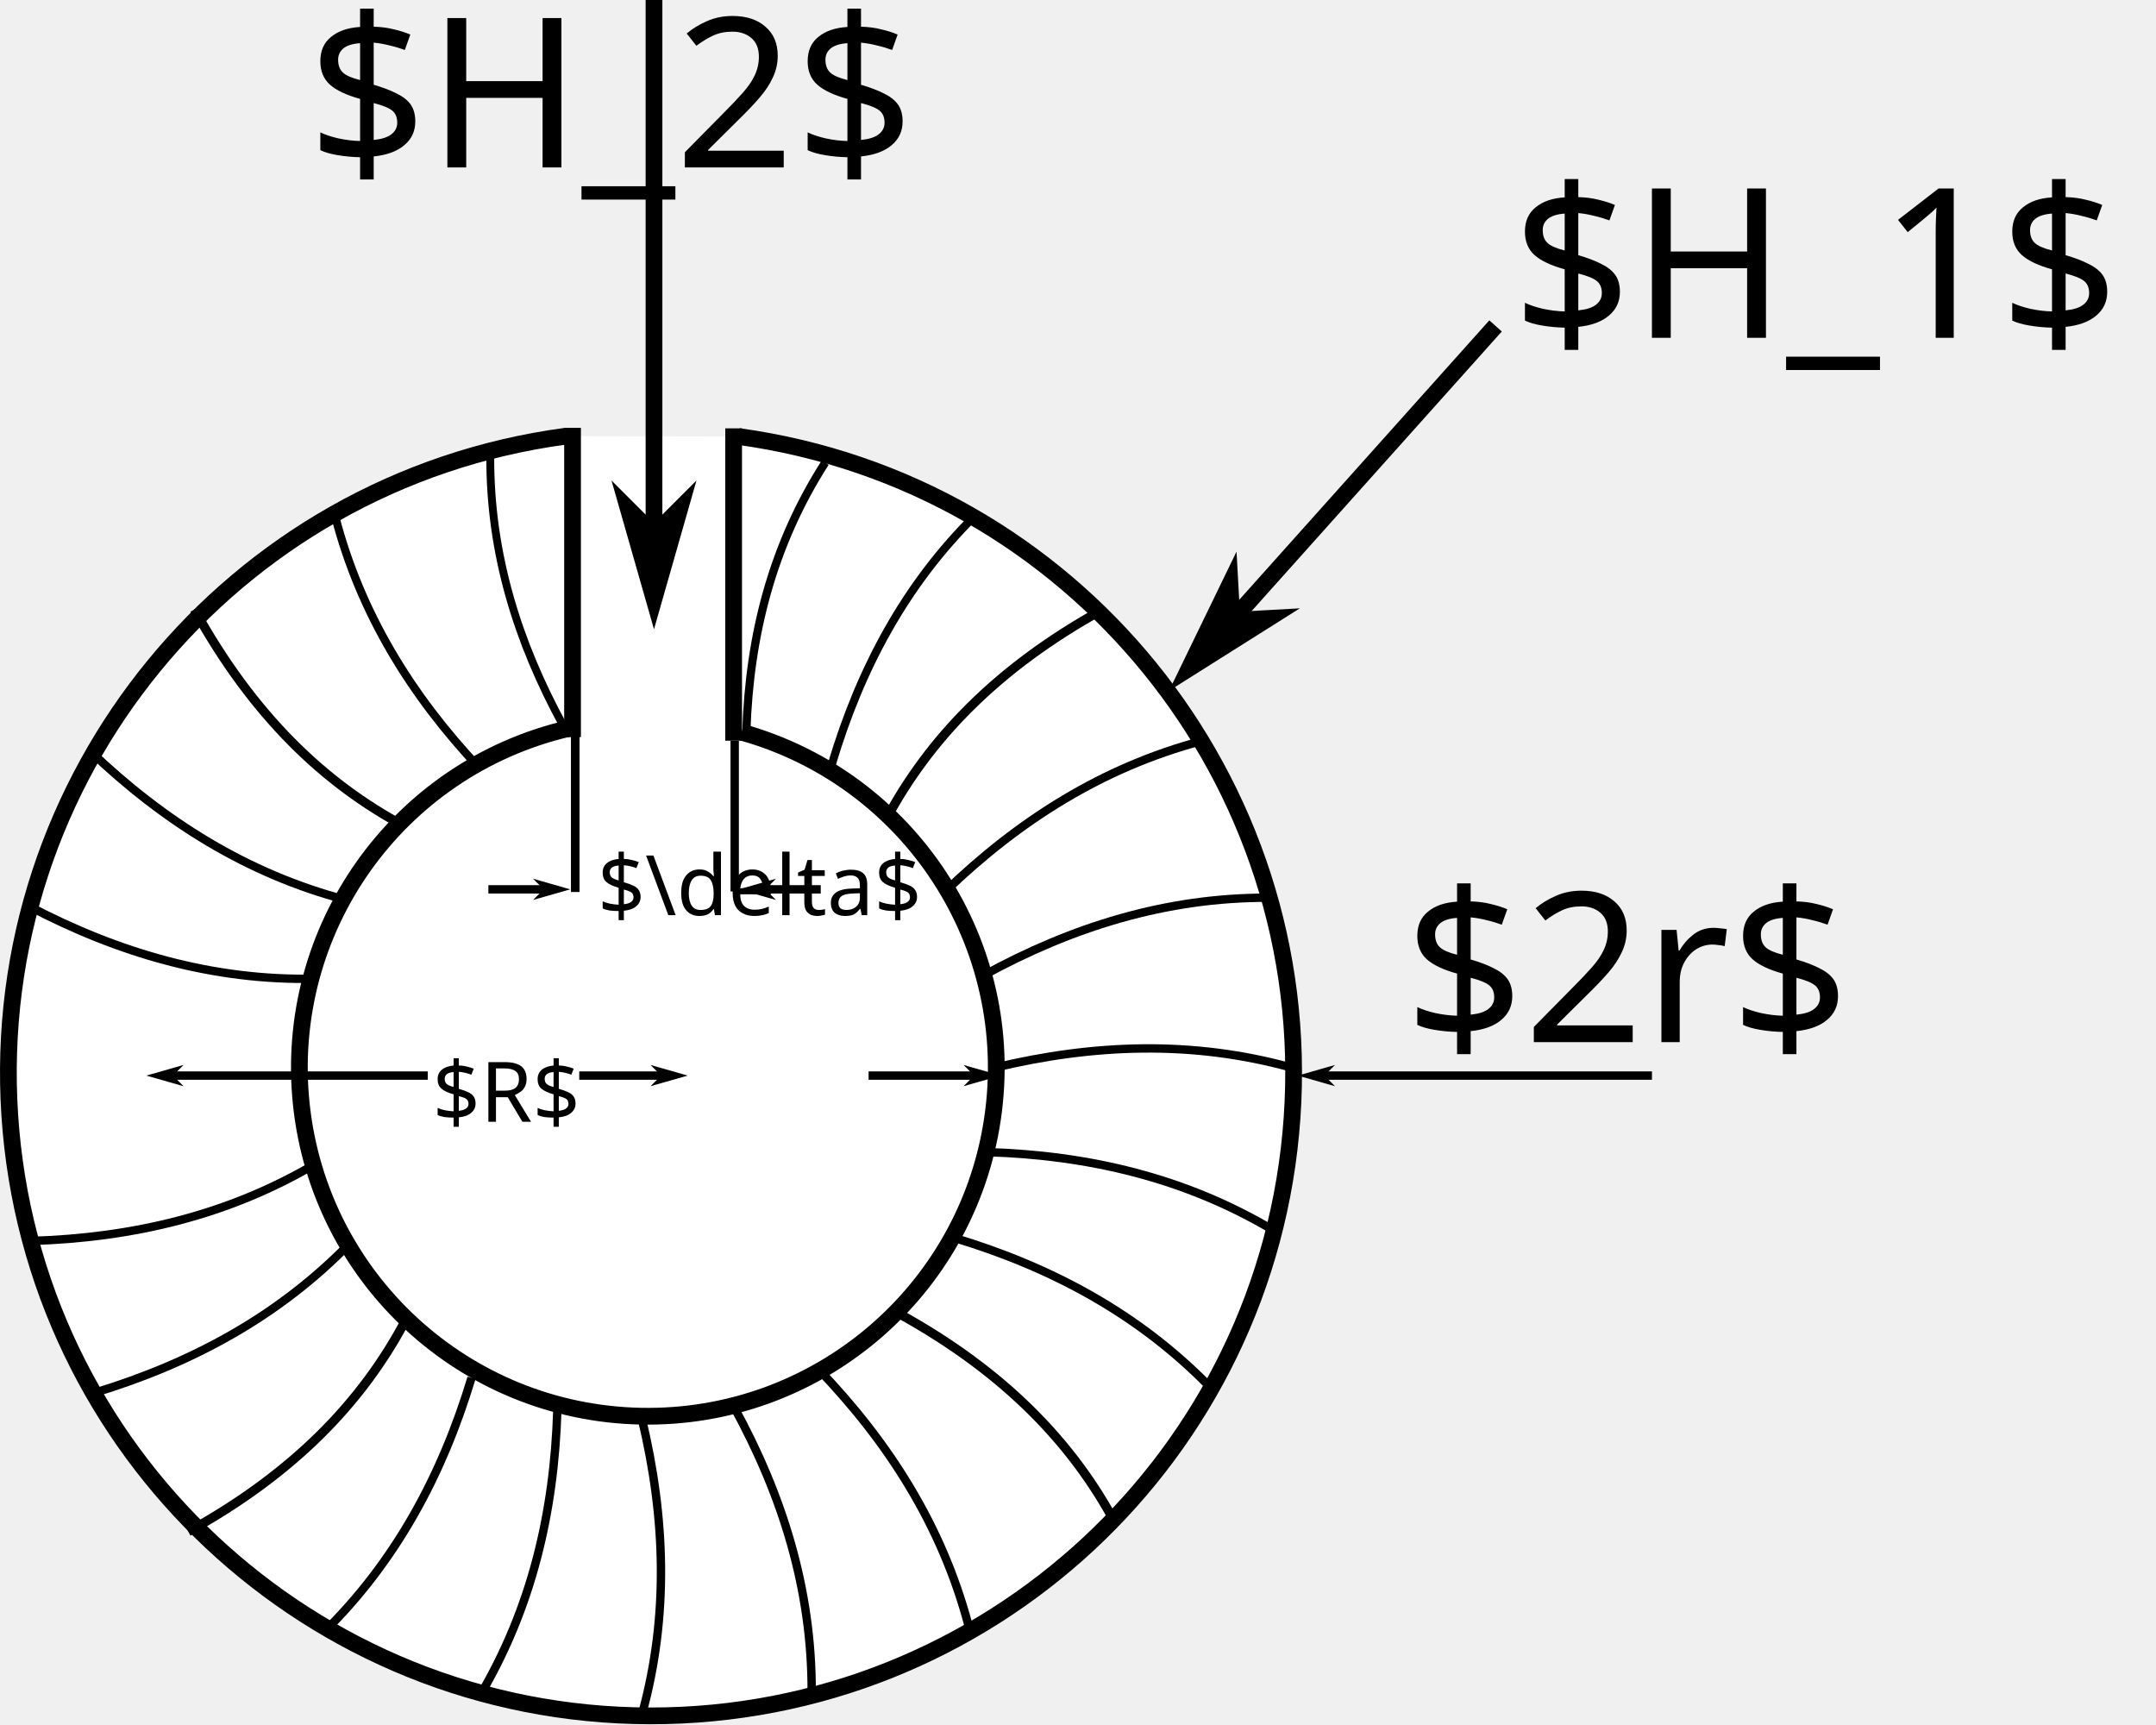
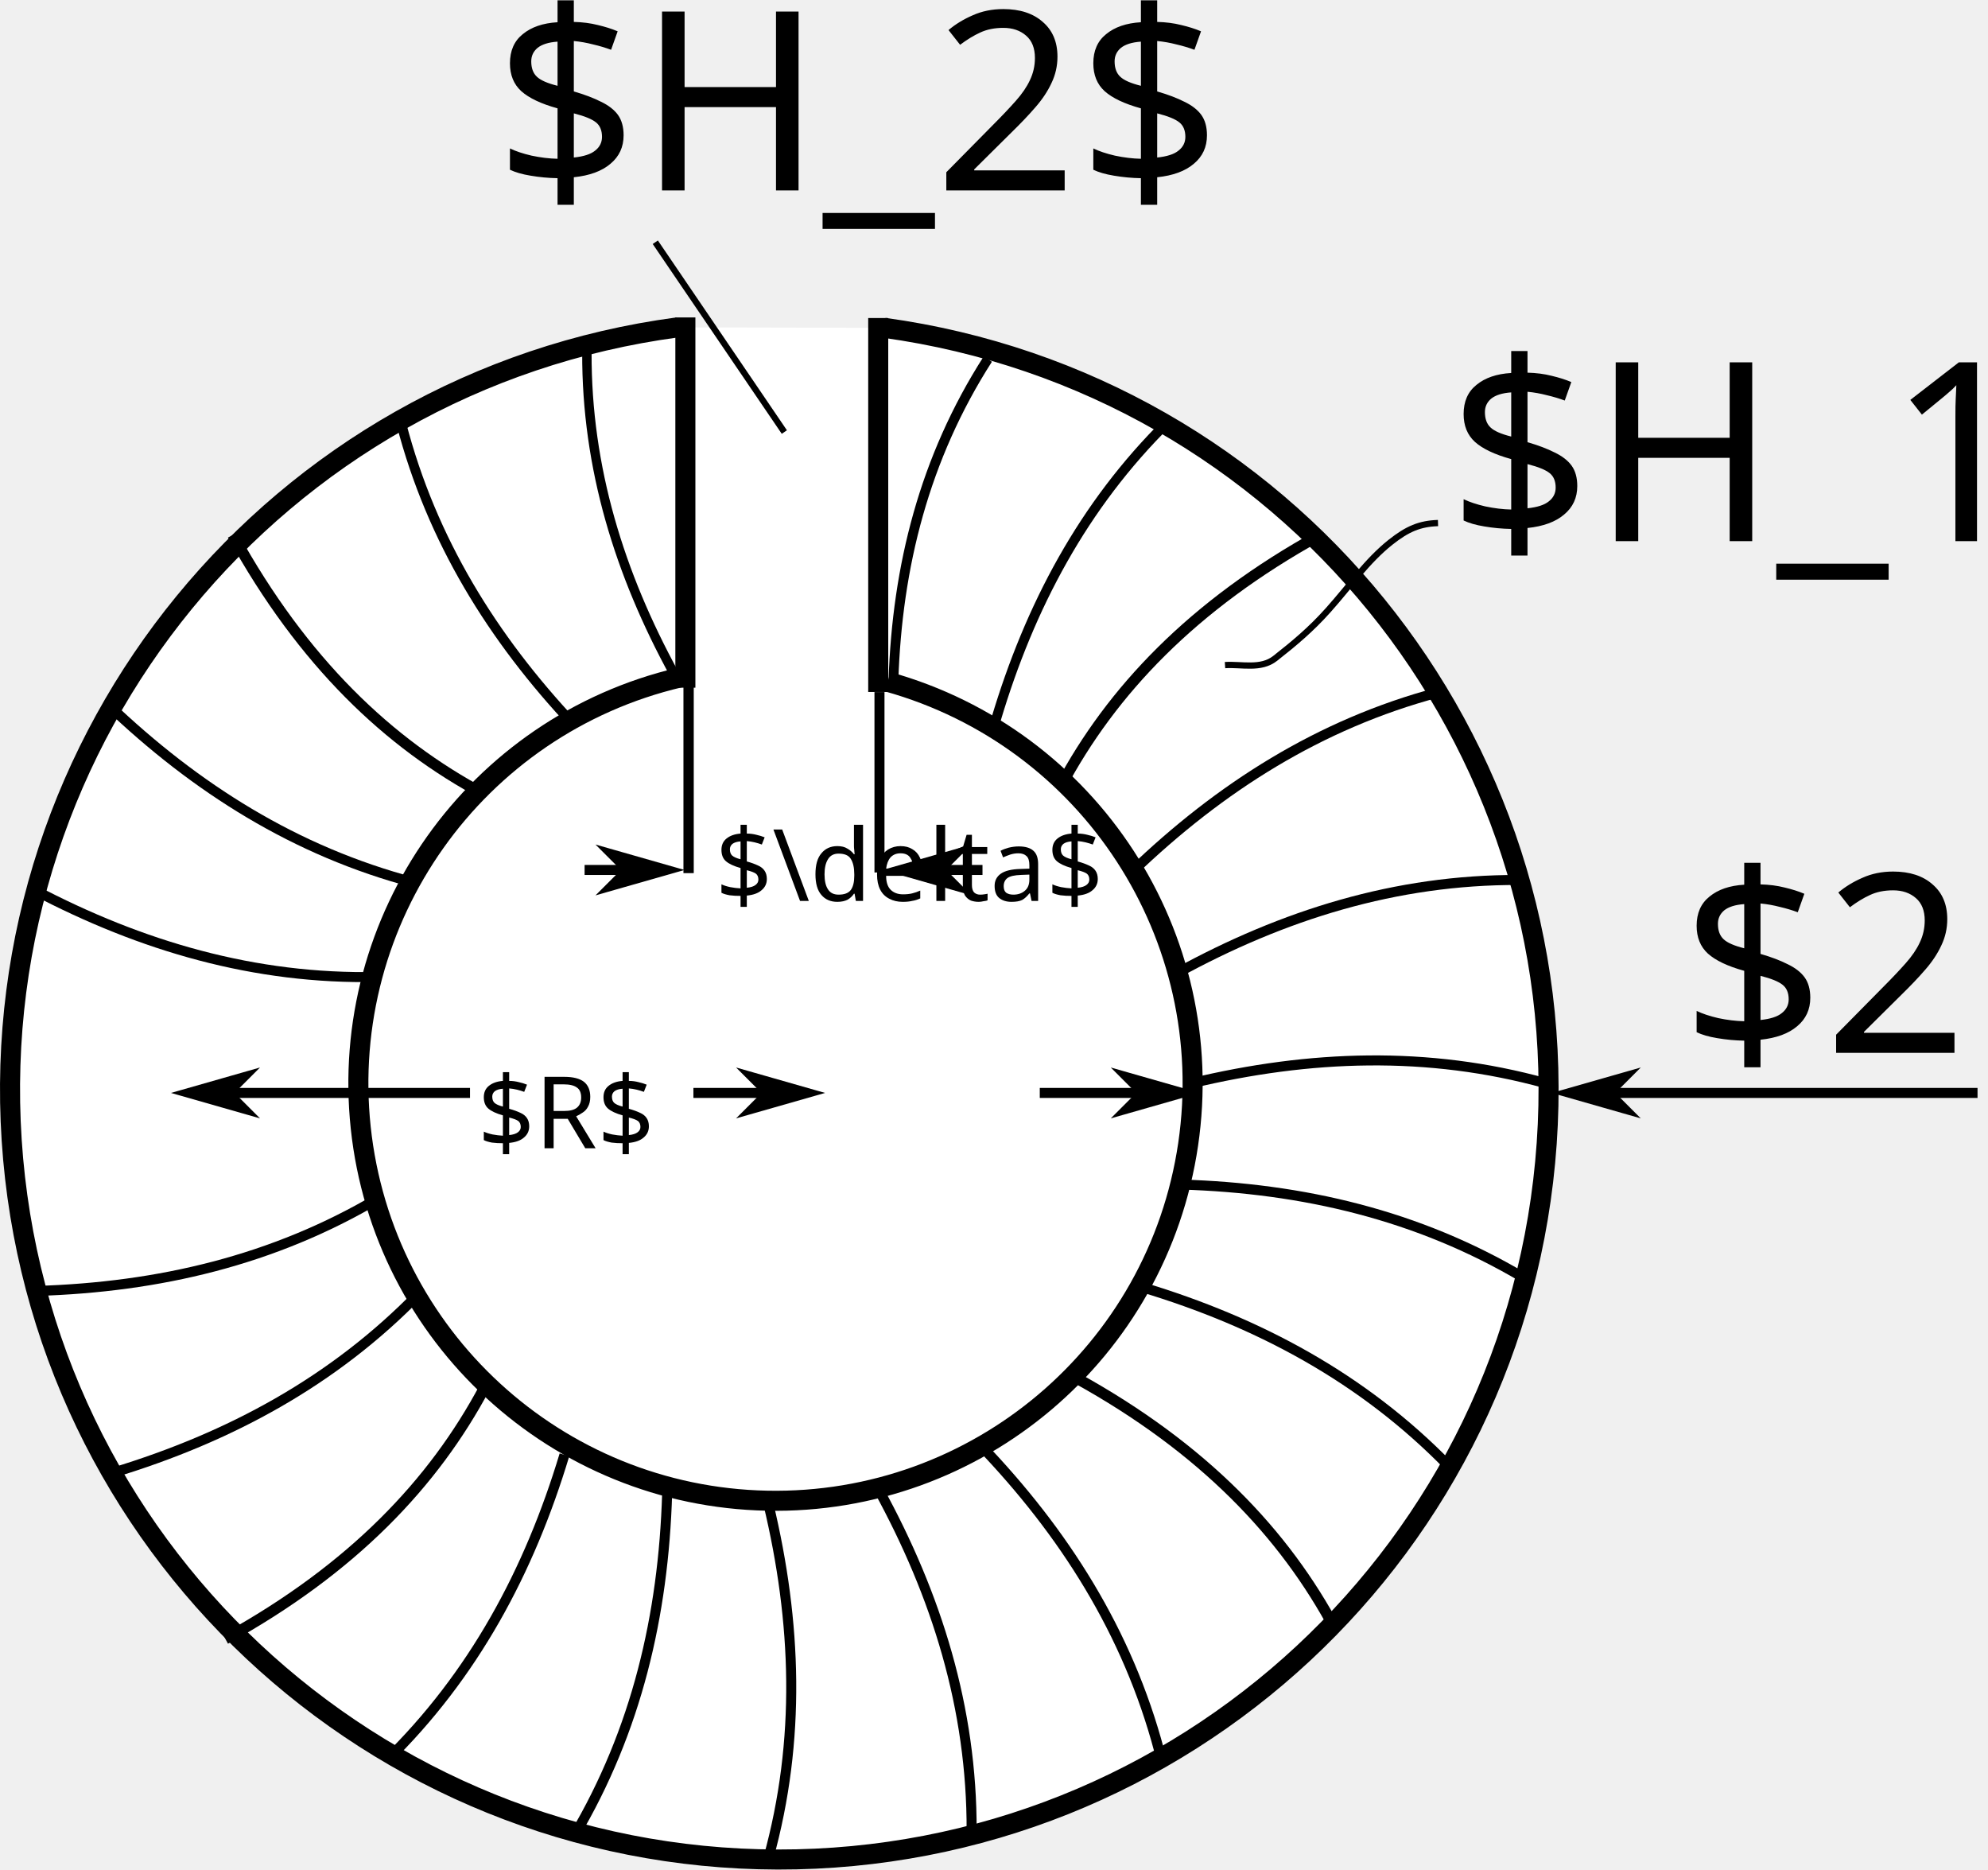
- <svg xmlns="http://www.w3.org/2000/svg" width="36.351mm" height="29.068mm" viewBox="0 0 128.802 102.997" id="svg11563" version="1.1">
+ <svg xmlns="http://www.w3.org/2000/svg" width="28mm" height="26.325mm" viewBox="0 0 99.213 93.277" id="svg11563" version="1.1">
  <defs id="defs11565">
+     <marker orient="auto" refY="0" refX="0" id="Arrow1Mend" style="overflow:visible">
+       <path id="path5326" d="M 0,0 5,-5 -12.5,0 5,5 0,0 Z" style="fill-rule:evenodd;stroke:#000000;stroke-width:1pt" transform="matrix(-0.4,0,0,-0.4,-4,0)" />
+     </marker>
+     <marker orient="auto" refY="0" refX="0" id="marker4906" style="overflow:visible">
+       <path id="path4305" d="M 0,0 5,-5 -12.5,0 5,5 0,0 Z" style="fill:#000000;fill-opacity:1;fill-rule:evenodd;stroke:#000000;stroke-width:1pt;stroke-opacity:1" transform="matrix(0.4,0,0,0.4,4,0)" />
+     </marker>
+     <marker orient="auto" refY="0" refX="0" id="marker4800" style="overflow:visible">
+       <path id="path4802" d="M 0,0 5,-5 -12.5,0 5,5 0,0 Z" style="fill:#000000;fill-opacity:1;fill-rule:evenodd;stroke:#000000;stroke-width:1pt;stroke-opacity:1" transform="matrix(-0.4,0,0,-0.4,-4,0)" />
+     </marker>
+     <marker orient="auto" refY="0" refX="0" id="marker4700" style="overflow:visible">
+       <path id="path4702" d="M 0,0 5,-5 -12.5,0 5,5 0,0 Z" style="fill:#000000;fill-opacity:1;fill-rule:evenodd;stroke:#000000;stroke-width:1pt;stroke-opacity:1" transform="matrix(-0.4,0,0,-0.4,-4,0)" />
+     </marker>
+     <marker style="overflow:visible" id="marker4654" refX="0" refY="0" orient="auto">
+       <path transform="matrix(-0.4,0,0,-0.4,-4,0)" style="fill:#000000;fill-opacity:1;fill-rule:evenodd;stroke:#000000;stroke-width:1pt;stroke-opacity:1" d="M 0,0 5,-5 -12.5,0 5,5 0,0 Z" id="path4656" />
+     </marker>
+     <marker orient="auto" refY="0" refX="0" id="marker4555" style="overflow:visible">
+       <path id="path4308" d="M 0,0 5,-5 -12.5,0 5,5 0,0 Z" style="fill:#000000;fill-opacity:1;fill-rule:evenodd;stroke:#000000;stroke-width:1pt;stroke-opacity:1" transform="matrix(-0.4,0,0,-0.4,-4,0)" />
+     </marker>
    <marker style="overflow:visible" id="marker14910" refX="0" refY="0" orient="auto">
      <path transform="matrix(-0.2,0,0,-0.2,-1.2,0)" style="fill:#000000;fill-opacity:1;fill-rule:evenodd;stroke:#000000;stroke-width:1pt;stroke-opacity:1" d="M 0,0 5,-5 -12.5,0 5,5 0,0 Z" id="path14912" />
    </marker>
    <marker style="overflow:visible" id="marker14698" refX="0" refY="0" orient="auto">
      <path transform="matrix(0.2,0,0,0.2,1.2,0)" style="fill:#000000;fill-opacity:1;fill-rule:evenodd;stroke:#000000;stroke-width:1pt;stroke-opacity:1" d="M 0,0 5,-5 -12.5,0 5,5 0,0 Z" id="path14700" />
-     </marker>
-     <marker orient="auto" refY="0" refX="0" id="Arrow1Sstart" style="overflow:visible">
-       <path id="path4239" d="M 0,0 5,-5 -12.5,0 5,5 0,0 Z" style="fill:#000000;fill-opacity:1;fill-rule:evenodd;stroke:#000000;stroke-width:1pt;stroke-opacity:1" transform="matrix(0.2,0,0,0.2,1.2,0)" />
    </marker>
    <marker orient="auto" refY="0" refX="0" id="Arrow1Mstart" style="overflow:visible">
      <path id="path4233" d="M 0,0 5,-5 -12.5,0 5,5 0,0 Z" style="fill:#000000;fill-opacity:1;fill-rule:evenodd;stroke:#000000;stroke-width:1pt;stroke-opacity:1" transform="matrix(0.4,0,0,0.4,4,0)" />
    </marker>
    <marker style="overflow:visible" id="marker13202" refX="0" refY="0" orient="auto">
      <path transform="matrix(-0.2,0,0,-0.2,-1.2,0)" style="fill:#000000;fill-opacity:1;fill-rule:evenodd;stroke:#000000;stroke-width:1pt;stroke-opacity:1" d="M 0,0 5,-5 -12.5,0 5,5 0,0 Z" id="path13204" />
    </marker>
-     <marker orient="auto" refY="0" refX="0" id="Arrow1Send" style="overflow:visible">
-       <path id="path4242" d="M 0,0 5,-5 -12.5,0 5,5 0,0 Z" style="fill:#000000;fill-opacity:1;fill-rule:evenodd;stroke:#000000;stroke-width:1pt;stroke-opacity:1" transform="matrix(-0.2,0,0,-0.2,-1.2,0)" />
-     </marker>
    <marker style="overflow:visible" id="marker12449" refX="0" refY="0" orient="auto">
      <path transform="matrix(-0.4,0,0,-0.4,-4,0)" style="fill:#000000;fill-opacity:1;fill-rule:evenodd;stroke:#000000;stroke-width:1pt;stroke-opacity:1" d="M 0,0 5,-5 -12.5,0 5,5 0,0 Z" id="path12451" />
-     </marker>
-     <marker orient="auto" refY="0" refX="0" id="Arrow1Mend" style="overflow:visible">
-       <path id="path4236" d="M 0,0 5,-5 -12.5,0 5,5 0,0 Z" style="fill:#000000;fill-opacity:1;fill-rule:evenodd;stroke:#000000;stroke-width:1pt;stroke-opacity:1" transform="matrix(-0.4,0,0,-0.4,-4,0)" />
    </marker>
    <marker orient="auto" refY="0" refX="0" id="Arrow1Lend" style="overflow:visible">
      <path id="path4230" d="M 0,0 5,-5 -12.5,0 5,5 0,0 Z" style="fill:#000000;fill-opacity:1;fill-rule:evenodd;stroke:#000000;stroke-width:1pt;stroke-opacity:1" transform="matrix(-0.8,0,0,-0.8,-10,0)" />
    </marker>
    <marker orient="auto" refY="0" refX="0" id="Arrow1Send-8" style="overflow:visible">
      <path id="path4242-9" d="M 0,0 5,-5 -12.5,0 5,5 0,0 Z" style="fill:#000000;fill-opacity:1;fill-rule:evenodd;stroke:#000000;stroke-width:1pt;stroke-opacity:1" transform="matrix(-0.2,0,0,-0.2,-1.2,0)" />
    </marker>
    <marker style="overflow:visible" id="marker14910-5" refX="0" refY="0" orient="auto">
      <path transform="matrix(-0.2,0,0,-0.2,-1.2,0)" style="fill:#000000;fill-opacity:1;fill-rule:evenodd;stroke:#000000;stroke-width:1pt;stroke-opacity:1" d="M 0,0 5,-5 -12.5,0 5,5 0,0 Z" id="path14912-0" />
    </marker>
  </defs>
-   <g id="layer1" transform="translate(-286.1088,-81.1122)">
+   <g id="layer1" transform="translate(-286.1088,-90.83277)">
    <path style="opacity:1;fill:#ffffff;fill-opacity:1;stroke:#000000;stroke-width:1;stroke-linejoin:miter;stroke-miterlimit:4;stroke-dasharray:none;stroke-dashoffset:0;stroke-opacity:1" id="path8816-9" transform="scale(1,-1)" d="m 319.924,-107.166 a 38.39,38.39 0 0 1 -33.232,-40.557 38.39,38.39 0 0 1 38.228,-35.886 38.39,38.39 0 0 1 38.378,35.725 38.39,38.39 0 0 1 -33.061,40.696" />
    <path style="opacity:1;fill:#ffffff;fill-opacity:1;stroke:#000000;stroke-width:1;stroke-linejoin:miter;stroke-miterlimit:4;stroke-dasharray:none;stroke-dashoffset:0;stroke-opacity:1" id="path8816-8" transform="scale(1,-1)" d="m 320.027,-124.637 a 20.816,20.816 0 0 1 -15.916,-22.457 20.816,20.816 0 0 1 20.278,-18.613 20.816,20.816 0 0 1 21.015,17.777 20.816,20.816 0 0 1 -14.994,23.083" />
    <path style="fill:none;fill-rule:evenodd;stroke:#000000;stroke-width:0.5;stroke-linecap:butt;stroke-linejoin:miter;stroke-miterlimit:4;stroke-dasharray:none;stroke-opacity:1" d="m 345.572,144.881 c 5.893,-1.411 11.786,-1.629 17.678,0" id="path8839-7" />
    <path style="fill:none;fill-rule:evenodd;stroke:#000000;stroke-width:0.5;stroke-linecap:butt;stroke-linejoin:miter;stroke-miterlimit:4;stroke-dasharray:none;stroke-opacity:1" d="m 344.832,139.394 c 5.313,-2.914 10.94,-4.676 17.054,-4.657" id="path8839-3-6" />
    <path style="fill:none;fill-rule:evenodd;stroke:#000000;stroke-width:0.5;stroke-linecap:butt;stroke-linejoin:miter;stroke-miterlimit:4;stroke-dasharray:none;stroke-opacity:1" d="m 342.621,134.32 c 4.37,-4.197 9.345,-7.364 15.252,-8.939" id="path8839-36-1" />
    <path style="fill:none;fill-rule:evenodd;stroke:#000000;stroke-width:0.5;stroke-linecap:butt;stroke-linejoin:miter;stroke-miterlimit:4;stroke-dasharray:none;stroke-opacity:1" d="m 345.069,149.933 c 6.057,0.184 11.8,1.521 17.059,4.638" id="path8839-5-2" />
    <path style="fill:none;fill-rule:evenodd;stroke:#000000;stroke-width:0.5;stroke-linecap:butt;stroke-linejoin:miter;stroke-miterlimit:4;stroke-dasharray:none;stroke-opacity:1" d="m 343.126,155.059 c 5.801,1.749 11.001,4.53 15.271,8.906" id="path8839-5-3-9" />
    <path style="fill:none;fill-rule:evenodd;stroke:#000000;stroke-width:0.5;stroke-linecap:butt;stroke-linejoin:miter;stroke-miterlimit:4;stroke-dasharray:none;stroke-opacity:1" d="m 287.96,155.24 c 6.057,-0.185 11.8,-1.523 17.058,-4.641" id="path8839-9-6-3" />
    <path style="fill:none;fill-rule:evenodd;stroke:#000000;stroke-width:0.5;stroke-linecap:butt;stroke-linejoin:miter;stroke-miterlimit:4;stroke-dasharray:none;stroke-opacity:1" d="m 291.773,164.304 c 5.797,-1.763 10.991,-4.556 15.251,-8.941" id="path8839-9-6-2-1" />
    <path style="fill:none;fill-rule:evenodd;stroke:#000000;stroke-width:0.5;stroke-linecap:butt;stroke-linejoin:miter;stroke-miterlimit:4;stroke-dasharray:none;stroke-opacity:1" d="m 287.8,135.224 c 5.364,2.819 11.022,4.48 17.134,4.352" id="path8839-9-1-9" />
    <path style="fill:none;fill-rule:evenodd;stroke:#000000;stroke-width:0.5;stroke-linecap:butt;stroke-linejoin:miter;stroke-miterlimit:4;stroke-dasharray:none;stroke-opacity:1" d="m 291.499,125.979 c 4.383,4.184 9.368,7.335 15.28,8.891" id="path8839-9-1-2-4" />
    <path style="fill:none;fill-rule:evenodd;stroke:#000000;stroke-width:0.5;stroke-linecap:butt;stroke-linejoin:miter;stroke-miterlimit:4;stroke-dasharray:none;stroke-opacity:1" d="m 324.455,165.864 c 1.411,5.893 1.629,11.786 0,17.678" id="path8839-7-7" />
    <path style="fill:none;fill-rule:evenodd;stroke:#000000;stroke-width:0.5;stroke-linecap:butt;stroke-linejoin:miter;stroke-miterlimit:4;stroke-dasharray:none;stroke-opacity:1" d="m 329.942,165.124 c 2.914,5.313 4.676,10.94 4.657,17.054" id="path8839-3-6-4" />
    <path style="fill:none;fill-rule:evenodd;stroke:#000000;stroke-width:0.5;stroke-linecap:butt;stroke-linejoin:miter;stroke-miterlimit:4;stroke-dasharray:none;stroke-opacity:1" d="m 335.017,162.914 c 4.197,4.37 7.364,9.345 8.939,15.252" id="path8839-36-1-4" />
    <path style="fill:none;fill-rule:evenodd;stroke:#000000;stroke-width:0.5;stroke-linecap:butt;stroke-linejoin:miter;stroke-miterlimit:4;stroke-dasharray:none;stroke-opacity:1" d="m 319.403,165.361 c -0.184,6.057 -1.521,11.8 -4.638,17.059" id="path8839-5-2-3" />
    <path style="fill:none;fill-rule:evenodd;stroke:#000000;stroke-width:0.5;stroke-linecap:butt;stroke-linejoin:miter;stroke-miterlimit:4;stroke-dasharray:none;stroke-opacity:1" d="m 314.278,163.419 c -1.749,5.801 -4.53,11.001 -8.906,15.271" id="path8839-5-3-9-0" />
    <path style="fill:none;fill-rule:evenodd;stroke:#000000;stroke-width:0.469;stroke-linecap:butt;stroke-linejoin:miter;stroke-miterlimit:4;stroke-dasharray:none;stroke-opacity:1" d="m 319.761,124.464 c -2.73,-4.993 -4.381,-10.282 -4.363,-16.027" id="path8839-3-6-6" />
    <path style="fill:none;fill-rule:evenodd;stroke:#000000;stroke-width:0.486;stroke-linecap:butt;stroke-linejoin:miter;stroke-miterlimit:4;stroke-dasharray:none;stroke-opacity:1" d="m 314.732,126.97 c -4.036,-4.296 -7.081,-9.185 -8.594,-14.992" id="path8839-36-1-8" />
    <path style="fill:none;fill-rule:evenodd;stroke:#000000;stroke-width:0.488;stroke-linecap:butt;stroke-linejoin:miter;stroke-miterlimit:4;stroke-dasharray:none;stroke-opacity:1" d="m 330.697,124.781 c 0.187,-5.692 1.544,-11.089 4.708,-16.031" id="path8839-5-2-8" />
    <path style="fill:none;fill-rule:evenodd;stroke:#000000;stroke-width:0.483;stroke-linecap:butt;stroke-linejoin:miter;stroke-miterlimit:4;stroke-dasharray:none;stroke-opacity:1" d="m 335.815,126.73 c 1.682,-5.635 4.356,-10.686 8.563,-14.834" id="path8839-5-3-9-4" />
    <path style="fill:none;fill-rule:evenodd;stroke:#000000;stroke-width:0.546;stroke-linecap:butt;stroke-linejoin:miter;stroke-miterlimit:4;stroke-dasharray:none;stroke-opacity:1" d="m 310.298,160.053 c -2.542,4.768 -6.583,9.041 -12.942,12.55" id="path8839-5-3-9-0-3" />
    <path style="fill:none;fill-rule:evenodd;stroke:#000000;stroke-width:0.546;stroke-linecap:butt;stroke-linejoin:miter;stroke-miterlimit:4;stroke-dasharray:none;stroke-opacity:1" d="m 310.274,130.464 c -4.768,-2.542 -9.041,-6.583 -12.55,-12.942" id="path8839-5-3-9-0-3-4" />
    <path style="fill:none;fill-rule:evenodd;stroke:#000000;stroke-width:0.546;stroke-linecap:butt;stroke-linejoin:miter;stroke-miterlimit:4;stroke-dasharray:none;stroke-opacity:1" d="m 339.038,130.075 c 2.542,-4.768 6.583,-9.041 12.942,-12.55" id="path8839-5-3-9-0-3-2" />
    <path style="fill:none;fill-rule:evenodd;stroke:#000000;stroke-width:0.546;stroke-linecap:butt;stroke-linejoin:miter;stroke-miterlimit:4;stroke-dasharray:none;stroke-opacity:1" d="m 352.76,172.133 c -2.542,-4.768 -6.583,-9.041 -12.942,-12.55" id="path8839-5-3-9-0-3-0" />
-     <path style="fill:none;fill-rule:evenodd;stroke:#000000;stroke-width:1;stroke-linecap:butt;stroke-linejoin:miter;stroke-miterlimit:4;stroke-dasharray:none;stroke-opacity:1;marker-start:url(#Arrow1Mstart)" d="m 357.26,120.91 18.196,-20.329" id="path12372-6" />
-     <path style="fill:none;fill-rule:evenodd;stroke:#000000;stroke-width:1;stroke-linecap:butt;stroke-linejoin:miter;stroke-miterlimit:4;stroke-dasharray:none;stroke-opacity:1;marker-end:url(#Arrow1Mend)" d="m 325.179,81.112 0,35.617" id="path12389" />
-     <text xml:space="preserve" style="font-style:normal;font-weight:normal;font-size:12.5px;line-height:125%;font-family:sans-serif;letter-spacing:0px;word-spacing:0px;fill:#000000;fill-opacity:1;stroke:none;stroke-width:1px;stroke-linecap:butt;stroke-linejoin:miter;stroke-opacity:1" x="304.464" y="91.112" id="text12437">
-       <tspan id="tspan12439" x="304.464" y="91.112">$H_2$</tspan>
+     <text xml:space="preserve" style="font-style:normal;font-weight:normal;font-size:12.5px;line-height:125%;font-family:sans-serif;letter-spacing:0px;word-spacing:0px;fill:#000000;fill-opacity:1;stroke:none;stroke-width:1px;stroke-linecap:butt;stroke-linejoin:miter;stroke-opacity:1" x="310.778" y="100.33" id="text12437">
+       <tspan id="tspan12439" x="310.778" y="100.33">$H_2$</tspan>
    </text>
-     <path style="fill:none;fill-rule:evenodd;stroke:#000000;stroke-width:0.5;stroke-linecap:butt;stroke-linejoin:miter;stroke-miterlimit:4;stroke-dasharray:none;stroke-opacity:1;marker-end:url(#Arrow1Send)" d="m 338,145.362 7.001,0" id="path12441" />
-     <path style="fill:none;fill-rule:evenodd;stroke:#000000;stroke-width:0.5;stroke-linecap:butt;stroke-linejoin:miter;stroke-miterlimit:4;stroke-dasharray:none;stroke-opacity:1;marker-end:url(#Arrow1Send-8)" d="m 384.799,145.362 -20.263,0" id="path12441-2" />
+     <path style="fill:none;fill-rule:evenodd;stroke:#000000;stroke-width:0.5;stroke-linecap:butt;stroke-linejoin:miter;stroke-miterlimit:4;stroke-dasharray:none;stroke-opacity:1;marker-end:url(#marker4654)" d="m 338,145.362 7.001,0" id="path12441" />
+     <path style="fill:none;fill-rule:evenodd;stroke:#000000;stroke-width:0.5;stroke-linecap:butt;stroke-linejoin:miter;stroke-miterlimit:4;stroke-dasharray:none;stroke-opacity:1;marker-end:url(#marker4700)" d="m 384.799,145.362 -20.263,0" id="path12441-2" />
    <text xml:space="preserve" style="font-style:normal;font-weight:normal;font-size:12.5px;line-height:125%;font-family:sans-serif;letter-spacing:0px;word-spacing:0px;fill:#000000;fill-opacity:1;stroke:none;stroke-width:1px;stroke-linecap:butt;stroke-linejoin:miter;stroke-opacity:1" x="370" y="143.362" id="text13182">
      <tspan id="tspan13184" x="370" y="143.362">$2r$</tspan>
    </text>
-     <path style="fill:none;fill-rule:evenodd;stroke:#000000;stroke-width:0.5;stroke-linecap:butt;stroke-linejoin:miter;stroke-miterlimit:4;stroke-dasharray:none;stroke-opacity:1;marker-start:url(#Arrow1Sstart)" d="m 295.746,145.362 15.918,0" id="path13192" />
-     <path style="fill:none;fill-rule:evenodd;stroke:#000000;stroke-width:0.5;stroke-linecap:butt;stroke-linejoin:miter;stroke-miterlimit:4;stroke-dasharray:none;stroke-opacity:1;marker-end:url(#marker13202)" d="m 320.714,145.362 5.587,0" id="path13194" />
-     <text xml:space="preserve" style="font-style:normal;font-weight:normal;font-size:5px;line-height:125%;font-family:sans-serif;letter-spacing:0px;word-spacing:0px;fill:#000000;fill-opacity:1;stroke:none;stroke-width:1px;stroke-linecap:butt;stroke-linejoin:miter;stroke-opacity:1" x="311.941" y="148.124" id="text13924">
-       <tspan id="tspan13926" x="311.941" y="148.124">$R$</tspan>
+     <path style="fill:none;fill-rule:evenodd;stroke:#000000;stroke-width:0.5;stroke-linecap:butt;stroke-linejoin:miter;stroke-miterlimit:4;stroke-dasharray:none;stroke-opacity:1;marker-start:url(#marker4906)" d="m 295.627,145.362 13.938,0" id="path13192" />
+     <path style="fill:none;fill-rule:evenodd;stroke:#000000;stroke-width:0.5;stroke-linecap:butt;stroke-linejoin:miter;stroke-miterlimit:4;stroke-dasharray:none;stroke-opacity:1;marker-end:url(#marker4800)" d="m 320.714,145.362 5.587,0" id="path13194" />
+     <text xml:space="preserve" style="font-style:normal;font-weight:normal;font-size:5px;line-height:125%;font-family:sans-serif;letter-spacing:0px;word-spacing:0px;fill:#000000;fill-opacity:1;stroke:none;stroke-width:1px;stroke-linecap:butt;stroke-linejoin:miter;stroke-opacity:1" x="309.941" y="148.124" id="text13924">
+       <tspan id="tspan13926" x="309.941" y="148.124">$R$</tspan>
    </text>
-     <text xml:space="preserve" style="font-style:normal;font-weight:normal;font-size:12.5px;line-height:125%;font-family:sans-serif;letter-spacing:0px;word-spacing:0px;fill:#000000;fill-opacity:1;stroke:none;stroke-width:1px;stroke-linecap:butt;stroke-linejoin:miter;stroke-opacity:1" x="376.429" y="101.291" id="text12437-6">
-       <tspan id="tspan12439-6" x="376.429" y="101.291">$H_1$</tspan>
+     <text xml:space="preserve" style="font-style:normal;font-weight:normal;font-size:12.5px;line-height:125%;font-family:sans-serif;letter-spacing:0px;word-spacing:0px;fill:#000000;fill-opacity:1;stroke:none;stroke-width:1px;stroke-linecap:butt;stroke-linejoin:miter;stroke-opacity:1" x="358.372" y="117.832" id="text12437-6">
+       <tspan id="tspan12439-6" x="358.372" y="117.832">$H_1$</tspan>
    </text>
    <path style="fill:none;fill-rule:evenodd;stroke:#000000;stroke-width:1;stroke-linecap:butt;stroke-linejoin:miter;stroke-miterlimit:4;stroke-dasharray:none;stroke-opacity:1" d="m 320.313,106.67 0,18.473" id="path14894" />
    <path style="fill:none;fill-rule:evenodd;stroke:#000000;stroke-width:1;stroke-linecap:butt;stroke-linejoin:miter;stroke-miterlimit:4;stroke-dasharray:none;stroke-opacity:1" d="m 329.937,125.357 0,-18.657" id="path14896" />
    <path style="fill:none;fill-rule:evenodd;stroke:#000000;stroke-width:0.514;stroke-linecap:butt;stroke-linejoin:miter;stroke-miterlimit:4;stroke-dasharray:none;stroke-opacity:1" d="m 320.474,124.826 0,9.569" id="path14898" />
    <path style="fill:none;fill-rule:evenodd;stroke:#000000;stroke-width:0.5;stroke-linecap:butt;stroke-linejoin:miter;stroke-miterlimit:4;stroke-dasharray:none;stroke-opacity:1" d="m 330,125.362 0,9.001" id="path14900" />
-     <path style="fill:none;fill-rule:evenodd;stroke:#000000;stroke-width:0.5;stroke-linecap:butt;stroke-linejoin:miter;stroke-miterlimit:4;stroke-dasharray:none;stroke-opacity:1;marker-end:url(#marker14910)" d="m 315.284,134.237 4,0" id="path14902" />
-     <path style="fill:none;fill-rule:evenodd;stroke:#000000;stroke-width:0.5;stroke-linecap:butt;stroke-linejoin:miter;stroke-miterlimit:4;stroke-dasharray:none;stroke-opacity:1;marker-end:url(#marker14910-5)" d="m 335.141,134.237 -4,0" id="path14902-4" />
+     <path style="fill:none;fill-rule:evenodd;stroke:#000000;stroke-width:0.5;stroke-linecap:butt;stroke-linejoin:miter;stroke-miterlimit:4;stroke-dasharray:none;stroke-opacity:1;marker-end:url(#marker12449)" d="m 315.284,134.237 4,0" id="path14902" />
+     <path style="fill:none;fill-rule:evenodd;stroke:#000000;stroke-width:0.5;stroke-linecap:butt;stroke-linejoin:miter;stroke-miterlimit:4;stroke-dasharray:none;stroke-opacity:1;marker-end:url(#marker4555)" d="m 335.141,134.237 -4,0" id="path14902-4" />
    <text xml:space="preserve" style="font-style:normal;font-weight:normal;font-size:5px;line-height:125%;font-family:sans-serif;letter-spacing:0px;word-spacing:0px;fill:#000000;fill-opacity:1;stroke:none;stroke-width:1px;stroke-linecap:butt;stroke-linejoin:miter;stroke-opacity:1" x="321.8" y="135.784" id="text15403">
      <tspan id="tspan15405" x="321.8" y="135.784">$\delta$</tspan>
    </text>
+     <path style="opacity:1;fill:none;fill-opacity:1;fill-rule:nonzero;stroke:#000000;stroke-width:0.312;stroke-linecap:butt;stroke-linejoin:miter;stroke-miterlimit:4;stroke-dasharray:none;stroke-dashoffset:0;stroke-opacity:1" d="m 347.244,124.016 c 0.833,-0.054 1.785,0.229 2.502,-0.335 0.939,-0.738 1.769,-1.424 2.65,-2.41 1.082,-1.211 1.943,-2.46 3.105,-3.382 0.84,-0.667 1.462,-0.932 2.373,-0.96" id="path5221" />
+     <path style="opacity:1;fill:none;fill-opacity:1;fill-rule:nonzero;stroke:#000000;stroke-width:0.312;stroke-linecap:butt;stroke-linejoin:miter;stroke-miterlimit:4;stroke-dasharray:none;stroke-dashoffset:0;stroke-opacity:1" d="m 318.812,102.918 6.44,9.47" id="path5412" />
  </g>
</svg>
